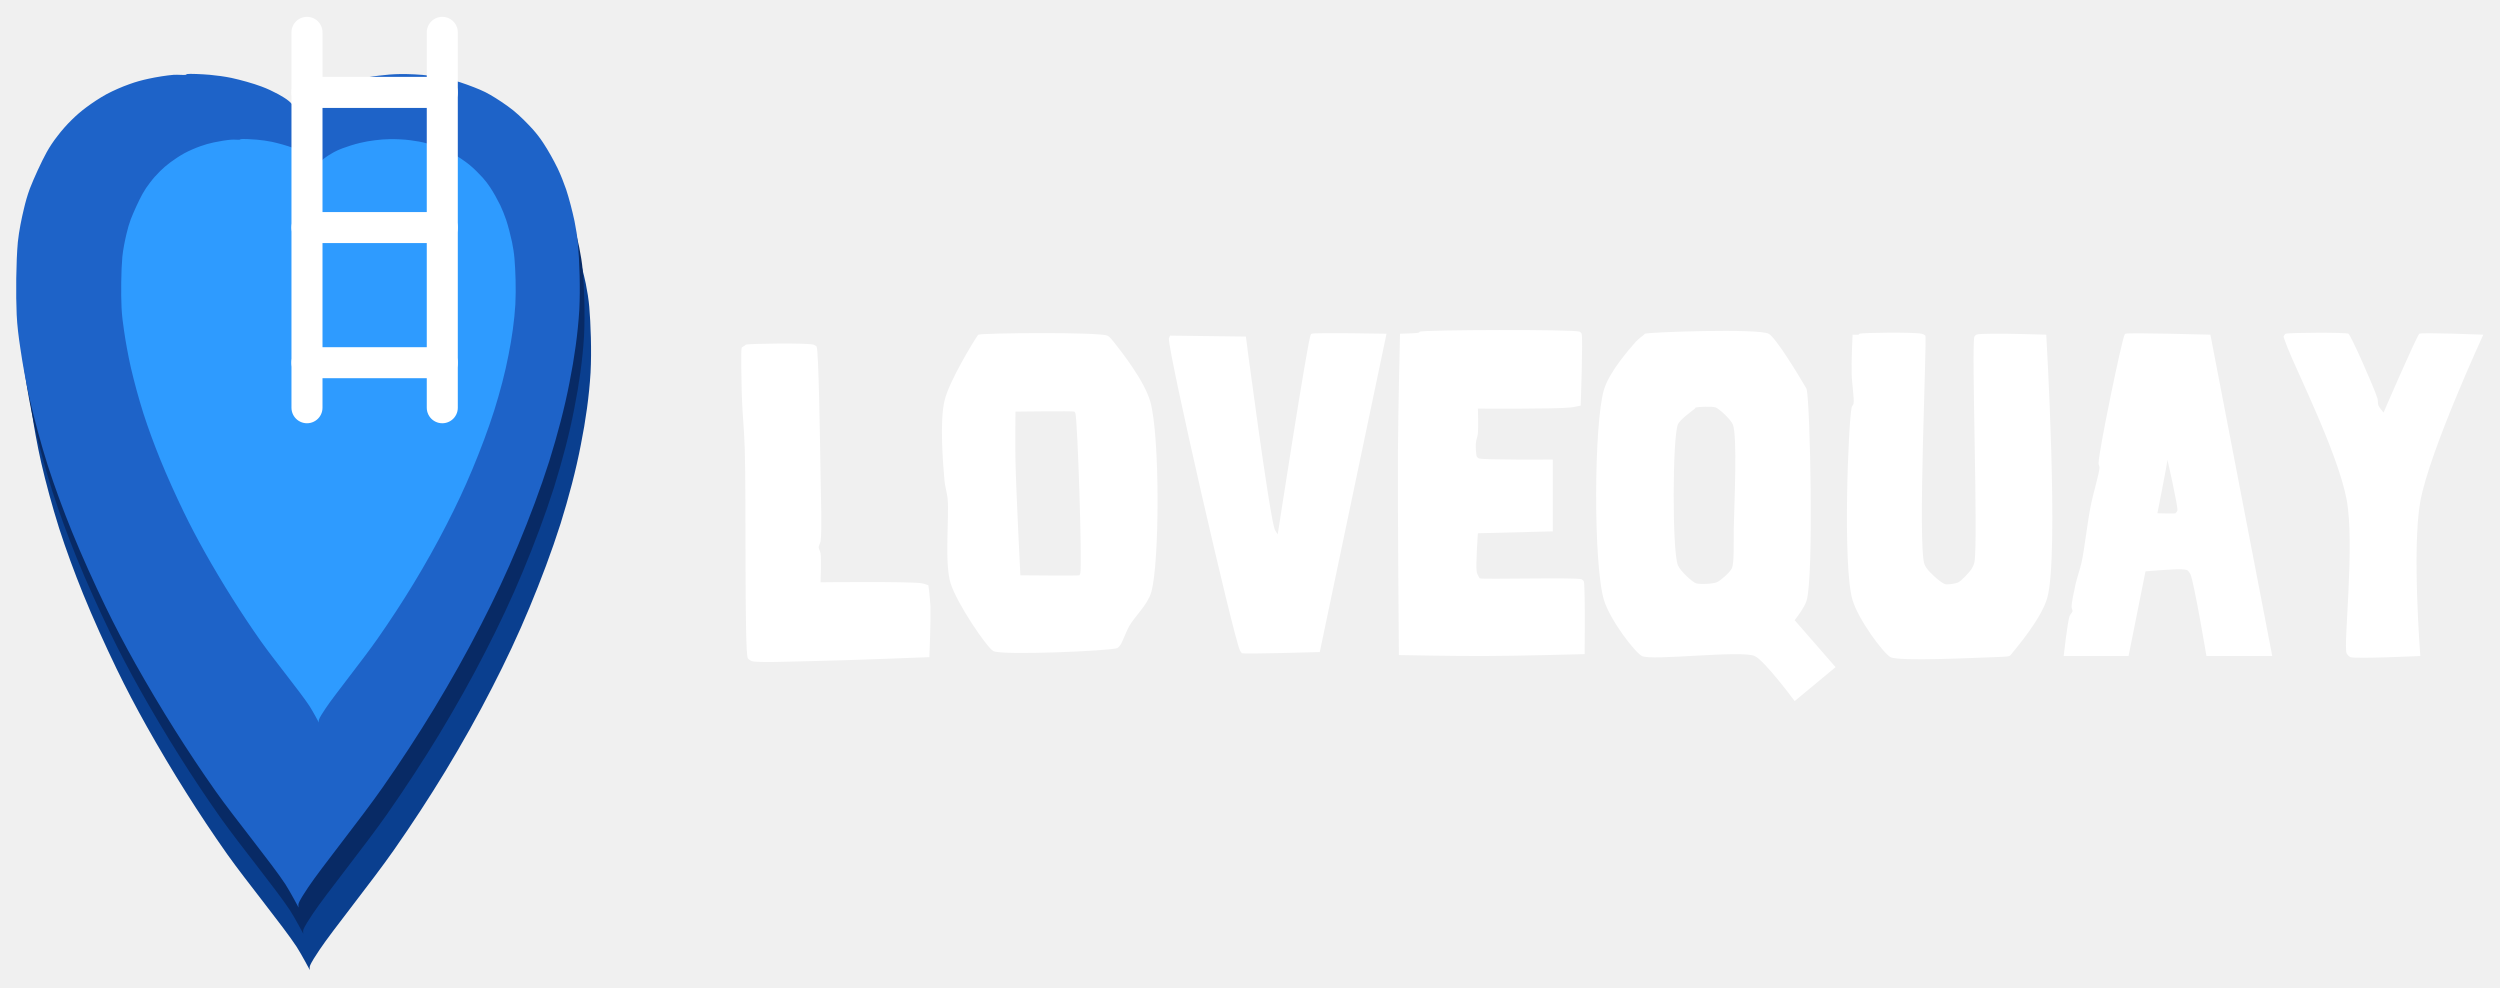
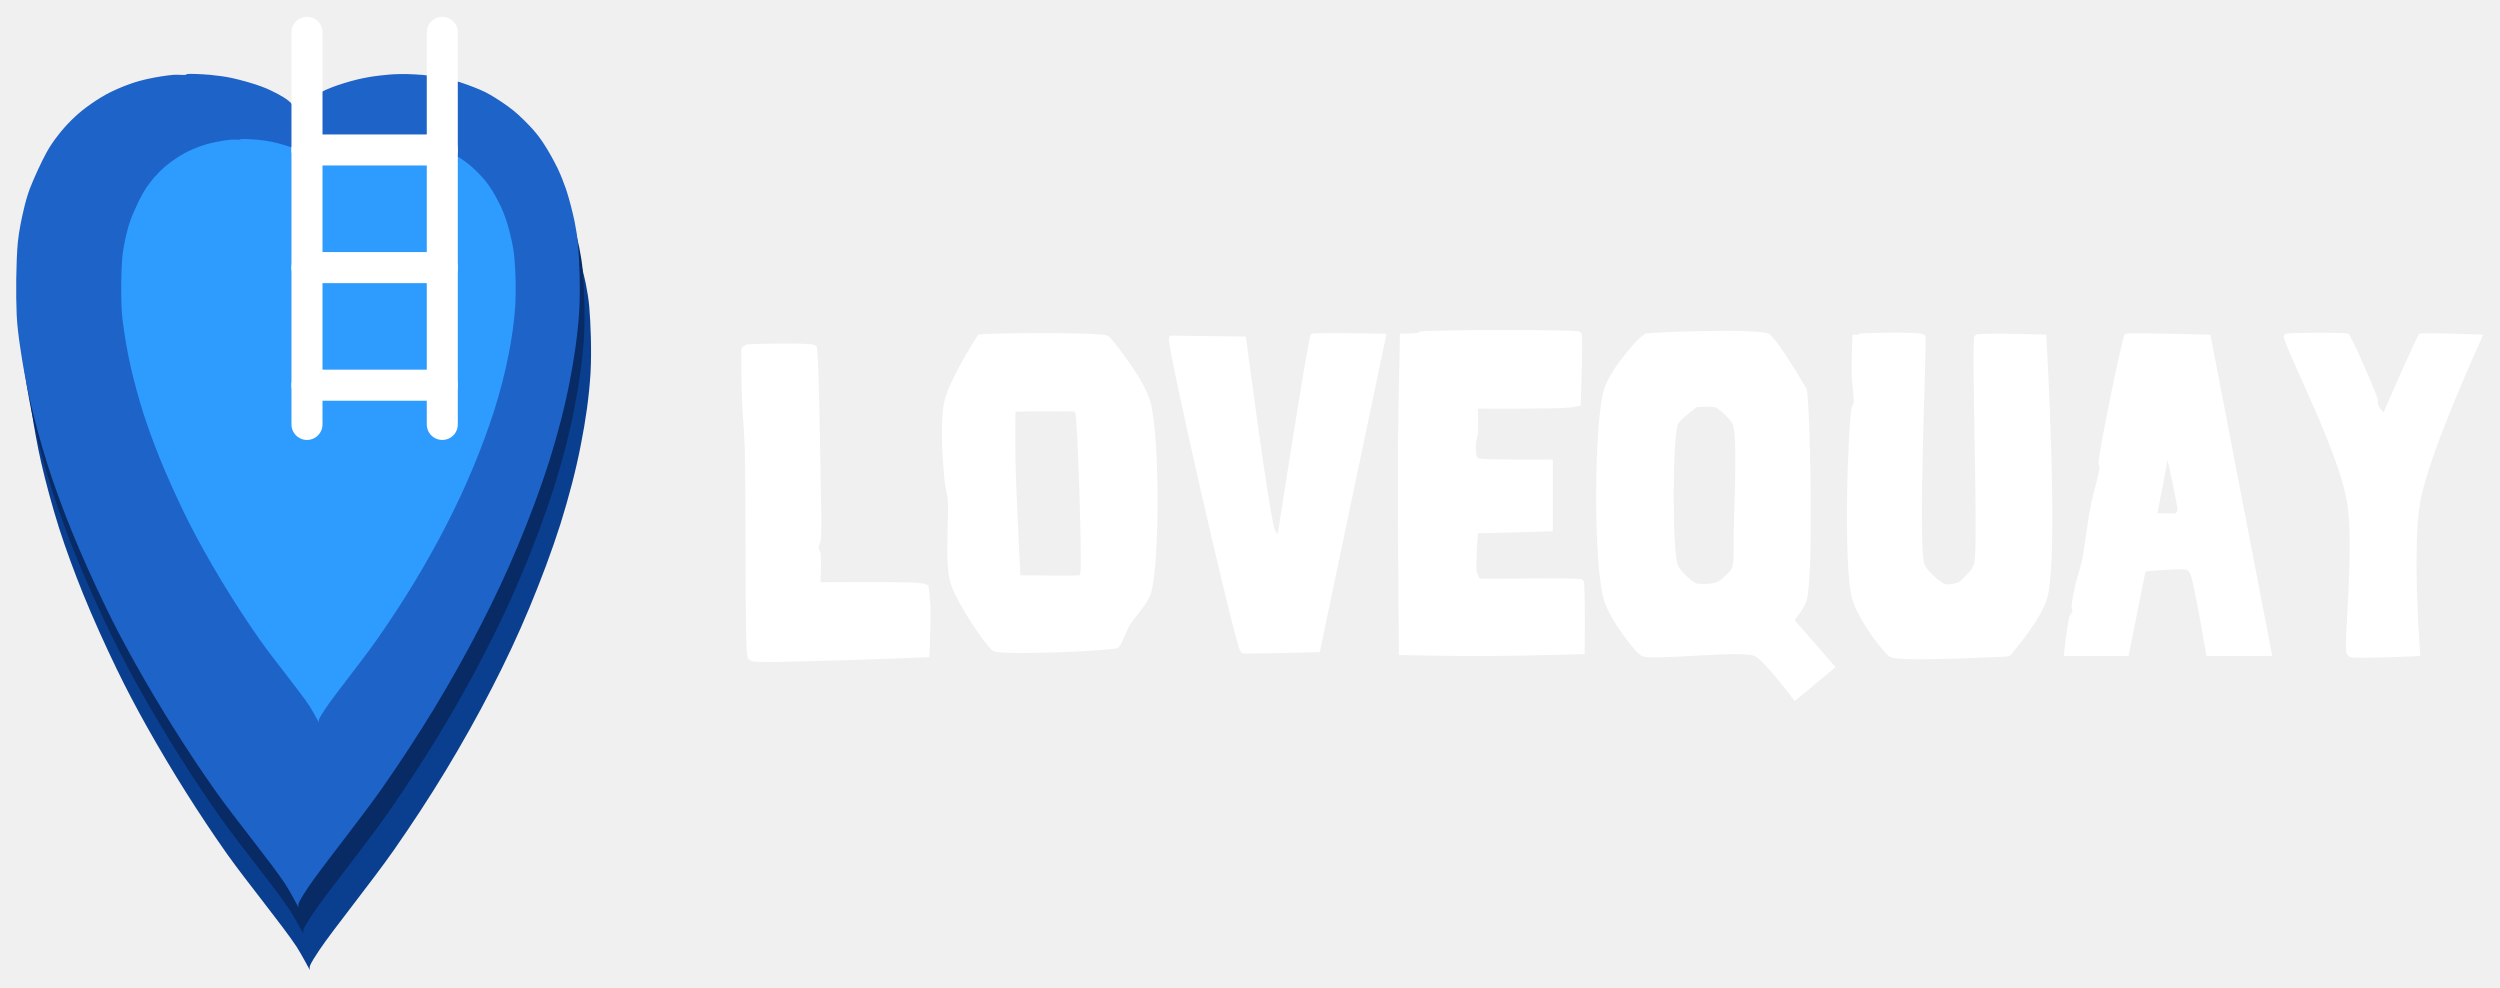
<svg xmlns="http://www.w3.org/2000/svg" viewBox="-20.0 -88.6 2996.9 1183.6" width="2997" height="1184" role="img" aria-label="LoveQuay Swim Pier">
  <g transform="translate(13.52,75.00) scale(1.54861,0.9991)">
    <path fill="#0A3F8F" fill-rule="evenodd" d="M131.8,0.0C133.5,-0.6 143.8,0.1 149.5,0.9C155.1,1.7 160.8,2.9 166.2,4.6C173.3,7.0 183.1,11.2 189.4,14.9C194.0,17.5 198.7,21.0 202.4,24.1C205.4,26.7 208.4,29.4 210.8,32.5C213.3,35.7 217.3,43.6 217.3,43.6C217.3,43.6 221.2,36.6 223.8,33.4C226.8,29.7 231.3,25.3 234.9,22.3C237.8,19.9 240.9,17.7 244.2,15.8C249.3,12.8 257.4,8.8 263.7,6.5C269.1,4.5 274.8,2.9 280.4,1.9C285.9,0.8 291.5,0.1 297.1,0.0C303.9,-0.1 312.5,0.5 319.4,1.9C325.8,3.1 332.0,4.9 338.0,7.4C344.7,10.2 353.2,15.2 358.4,18.6C361.4,20.5 364.1,22.7 366.8,25.1C371.7,29.5 379.1,37.0 384.4,43.6C389.8,50.4 395.2,59.0 399.3,65.9C402.4,71.3 405.2,76.9 407.6,82.6C411.3,91.2 415.7,103.5 418.8,113.3C421.3,121.5 423.4,129.9 425.3,138.3C427.7,149.6 430.2,164.7 431.8,176.4C433.0,185.7 434.0,195.0 434.5,204.3C435.6,223.8 436.4,256.9 435.5,283.2C434.4,311.3 431.7,340.9 428.0,369.5C424.2,400.4 418.6,432.9 412.3,464.3C405.5,497.5 397.0,532.4 388.1,565.5C379.5,597.6 369.8,629.5 359.3,661.1C348.4,694.2 335.9,728.6 323.1,761.4C310.6,793.3 297.3,824.8 283.2,856.1C266.2,893.8 235.5,952.8 225.6,975.9C222.9,982.2 219.0,991.3 218.2,995.4C217.9,996.9 218.2,1000.0 218.2,1000.0C218.2,1000.0 211.8,981.3 208.0,972.1C197.5,947.3 169.4,894.1 154.1,860.7C143.1,836.5 132.6,812.0 122.6,787.4C112.0,761.4 101.2,733.2 91.9,707.5C83.7,684.8 75.9,661.9 68.7,638.8C60.0,610.9 50.3,577.8 42.7,548.7C35.9,522.6 29.6,496.2 24.1,469.8C18.8,443.7 13.9,415.7 10.2,390.9C7.2,370.2 4.5,347.1 2.8,328.7C1.5,315.4 0.4,302.1 0.0,288.8C-0.7,265.4 -0.5,224.8 0.9,201.5C1.8,188.1 3.8,173.1 5.6,161.6C6.8,153.5 8.3,145.4 10.2,137.4C13.3,125.0 19.1,105.3 23.2,93.8C25.6,87.1 28.4,80.6 31.6,74.3C34.8,67.7 38.8,60.7 42.7,54.8C46.1,49.6 49.8,44.6 53.9,39.9C58.5,34.6 64.1,28.8 69.6,24.1C75.1,19.6 81.6,15.2 87.3,12.1C92.0,9.4 97.0,7.3 102.1,5.6C108.0,3.6 116.4,1.5 121.6,0.9C124.7,0.6 129.8,1.4 130.9,0.9C131.3,0.8 131.4,0.2 131.8,0.0Z" />
  </g>
  <g transform="translate(5.68,31.50) scale(1.54861,0.9991)">
    <path fill="#082A65" fill-rule="evenodd" d="M131.8,0.0C133.5,-0.6 143.8,0.1 149.5,0.9C155.1,1.7 160.8,2.9 166.2,4.6C173.3,7.0 183.1,11.2 189.4,14.9C194.0,17.5 198.7,21.0 202.4,24.1C205.4,26.7 208.4,29.4 210.8,32.5C213.3,35.7 217.3,43.6 217.3,43.6C217.3,43.6 221.2,36.6 223.8,33.4C226.8,29.7 231.3,25.3 234.9,22.3C237.8,19.9 240.9,17.7 244.2,15.8C249.3,12.8 257.4,8.8 263.7,6.5C269.1,4.5 274.8,2.9 280.4,1.9C285.9,0.8 291.5,0.1 297.1,0.0C303.9,-0.1 312.5,0.5 319.4,1.9C325.8,3.1 332.0,4.9 338.0,7.4C344.7,10.2 353.2,15.2 358.4,18.6C361.4,20.5 364.1,22.7 366.8,25.1C371.7,29.5 379.1,37.0 384.4,43.6C389.8,50.4 395.2,59.0 399.3,65.9C402.4,71.3 405.2,76.9 407.6,82.6C411.3,91.2 415.7,103.5 418.8,113.3C421.3,121.5 423.4,129.9 425.3,138.3C427.7,149.6 430.2,164.7 431.8,176.4C433.0,185.7 434.0,195.0 434.5,204.3C435.6,223.8 436.4,256.9 435.5,283.2C434.4,311.3 431.7,340.9 428.0,369.5C424.2,400.4 418.6,432.9 412.3,464.3C405.5,497.5 397.0,532.4 388.1,565.5C379.5,597.6 369.8,629.5 359.3,661.1C348.4,694.2 335.9,728.6 323.1,761.4C310.6,793.3 297.3,824.8 283.2,856.1C266.2,893.8 235.5,952.8 225.6,975.9C222.9,982.2 219.0,991.3 218.2,995.4C217.9,996.9 218.2,1000.0 218.2,1000.0C218.2,1000.0 211.8,981.3 208.0,972.1C197.5,947.3 169.4,894.1 154.1,860.7C143.1,836.5 132.6,812.0 122.6,787.4C112.0,761.4 101.2,733.2 91.9,707.5C83.7,684.8 75.9,661.9 68.7,638.8C60.0,610.9 50.3,577.8 42.7,548.7C35.9,522.6 29.6,496.2 24.1,469.8C18.8,443.7 13.9,415.7 10.2,390.9C7.2,370.2 4.5,347.1 2.8,328.7C1.5,315.4 0.4,302.1 0.0,288.8C-0.7,265.4 -0.5,224.8 0.9,201.5C1.8,188.1 3.8,173.1 5.6,161.6C6.8,153.5 8.3,145.4 10.2,137.4C13.3,125.0 19.1,105.3 23.2,93.8C25.6,87.1 28.4,80.6 31.6,74.3C34.8,67.7 38.8,60.7 42.7,54.8C46.1,49.6 49.8,44.6 53.9,39.9C58.5,34.6 64.1,28.8 69.6,24.1C75.1,19.6 81.6,15.2 87.3,12.1C92.0,9.4 97.0,7.3 102.1,5.6C108.0,3.6 116.4,1.5 121.6,0.9C124.7,0.6 129.8,1.4 130.9,0.9C131.3,0.8 131.4,0.2 131.8,0.0Z" />
  </g>
  <g transform="translate(0.00,0.00) scale(1.54861,0.9991)">
    <path fill="#1E63C8" fill-rule="evenodd" d="M131.8,0.0C133.5,-0.6 143.8,0.1 149.5,0.9C155.1,1.7 160.8,2.9 166.2,4.6C173.3,7.0 183.1,11.2 189.4,14.9C194.0,17.5 198.7,21.0 202.4,24.1C205.4,26.7 208.4,29.4 210.8,32.5C213.3,35.7 217.3,43.6 217.3,43.6C217.3,43.6 221.2,36.6 223.8,33.4C226.8,29.7 231.3,25.3 234.9,22.3C237.8,19.9 240.9,17.7 244.2,15.8C249.3,12.8 257.4,8.8 263.7,6.5C269.1,4.5 274.8,2.9 280.4,1.9C285.9,0.8 291.5,0.1 297.1,0.0C303.9,-0.1 312.5,0.5 319.4,1.9C325.8,3.1 332.0,4.9 338.0,7.4C344.7,10.2 353.2,15.2 358.4,18.6C361.4,20.5 364.1,22.7 366.8,25.1C371.7,29.5 379.1,37.0 384.4,43.6C389.8,50.4 395.2,59.0 399.3,65.9C402.4,71.3 405.2,76.9 407.6,82.6C411.3,91.2 415.7,103.5 418.8,113.3C421.3,121.5 423.4,129.9 425.3,138.3C427.7,149.6 430.2,164.7 431.8,176.4C433.0,185.7 434.0,195.0 434.5,204.3C435.6,223.8 436.4,256.9 435.5,283.2C434.4,311.3 431.7,340.9 428.0,369.5C424.2,400.4 418.6,432.9 412.3,464.3C405.5,497.5 397.0,532.4 388.1,565.5C379.5,597.6 369.8,629.5 359.3,661.1C348.4,694.2 335.9,728.6 323.1,761.4C310.6,793.3 297.3,824.8 283.2,856.1C266.2,893.8 235.5,952.8 225.6,975.9C222.9,982.2 219.0,991.3 218.2,995.4C217.9,996.9 218.2,1000.0 218.2,1000.0C218.2,1000.0 211.8,981.3 208.0,972.1C197.5,947.3 169.4,894.1 154.1,860.7C143.1,836.5 132.6,812.0 122.6,787.4C112.0,761.4 101.2,733.2 91.9,707.5C83.7,684.8 75.9,661.9 68.7,638.8C60.0,610.9 50.3,577.8 42.7,548.7C35.9,522.6 29.6,496.2 24.1,469.8C18.8,443.7 13.9,415.7 10.2,390.9C7.2,370.2 4.5,347.1 2.8,328.7C1.5,315.4 0.4,302.1 0.0,288.8C-0.7,265.4 -0.5,224.8 0.9,201.5C1.8,188.1 3.8,173.1 5.6,161.6C6.8,153.5 8.3,145.4 10.2,137.4C13.3,125.0 19.1,105.3 23.2,93.8C25.6,87.1 28.4,80.6 31.6,74.3C34.8,67.7 38.8,60.7 42.7,54.8C46.1,49.6 49.8,44.6 53.9,39.9C58.5,34.6 64.1,28.8 69.6,24.1C75.1,19.6 81.6,15.2 87.3,12.1C92.0,9.4 97.0,7.3 102.1,5.6C108.0,3.6 116.4,1.5 121.6,0.9C124.7,0.6 129.8,1.4 130.9,0.9C131.3,0.8 131.4,0.2 131.8,0.0Z" />
  </g>
  <g transform="translate(125.70,78.00) scale(1.08402,0.69937)">
    <path fill="#2E9BFF" fill-rule="evenodd" d="M131.8,0.0C133.5,-0.6 143.8,0.1 149.5,0.9C155.1,1.7 160.8,2.9 166.2,4.6C173.3,7.0 183.1,11.2 189.4,14.9C194.0,17.5 198.7,21.0 202.4,24.1C205.4,26.7 208.4,29.4 210.8,32.5C213.3,35.7 217.3,43.6 217.3,43.6C217.3,43.6 221.2,36.6 223.8,33.4C226.8,29.7 231.3,25.3 234.9,22.3C237.8,19.9 240.9,17.7 244.2,15.8C249.3,12.8 257.4,8.8 263.7,6.5C269.1,4.5 274.8,2.9 280.4,1.9C285.9,0.8 291.5,0.1 297.1,0.0C303.9,-0.1 312.5,0.5 319.4,1.9C325.8,3.1 332.0,4.9 338.0,7.4C344.7,10.2 353.2,15.2 358.4,18.6C361.4,20.5 364.1,22.7 366.8,25.1C371.7,29.5 379.1,37.0 384.4,43.6C389.8,50.4 395.2,59.0 399.3,65.9C402.4,71.3 405.2,76.9 407.6,82.6C411.3,91.2 415.7,103.5 418.8,113.3C421.3,121.5 423.4,129.9 425.3,138.3C427.7,149.6 430.2,164.7 431.8,176.4C433.0,185.7 434.0,195.0 434.5,204.3C435.6,223.8 436.4,256.9 435.5,283.2C434.4,311.3 431.7,340.9 428.0,369.5C424.2,400.4 418.6,432.9 412.3,464.3C405.5,497.5 397.0,532.4 388.1,565.5C379.5,597.6 369.8,629.5 359.3,661.1C348.4,694.2 335.9,728.6 323.1,761.4C310.6,793.3 297.3,824.8 283.2,856.1C266.2,893.8 235.5,952.8 225.6,975.9C222.9,982.2 219.0,991.3 218.2,995.4C217.9,996.9 218.2,1000.0 218.2,1000.0C218.2,1000.0 211.8,981.3 208.0,972.1C197.5,947.3 169.4,894.1 154.1,860.7C143.1,836.5 132.6,812.0 122.6,787.4C112.0,761.4 101.2,733.2 91.9,707.5C83.7,684.8 75.9,661.9 68.7,638.8C60.0,610.9 50.3,577.8 42.7,548.7C35.9,522.6 29.6,496.2 24.1,469.8C18.8,443.7 13.9,415.7 10.2,390.9C7.2,370.2 4.5,347.1 2.8,328.7C1.5,315.4 0.4,302.1 0.0,288.8C-0.7,265.4 -0.5,224.8 0.9,201.5C1.8,188.1 3.8,173.1 5.6,161.6C6.8,153.5 8.3,145.4 10.2,137.4C13.3,125.0 19.1,105.3 23.2,93.8C25.6,87.1 28.4,80.6 31.6,74.3C34.8,67.7 38.8,60.7 42.7,54.8C46.1,49.6 49.8,44.6 53.9,39.9C58.5,34.6 64.1,28.8 69.6,24.1C75.1,19.6 81.6,15.2 87.3,12.1C92.0,9.4 97.0,7.3 102.1,5.6C108.0,3.6 116.4,1.5 121.6,0.9C124.7,0.6 129.8,1.4 130.9,0.9C131.3,0.8 131.4,0.2 131.8,0.0Z" />
  </g>
  <g fill="none" stroke="#FFFFFF" stroke-width="37.2" stroke-linecap="round">
-     <path d="M348.0,-50.0 V400.0" />
-     <path d="M510.2,-50.0 V400.0" />
-     <path d="M348.0,22.0 H510.2" />
-     <path d="M348.0,184.0 H510.2" />
-     <path d="M348.0,346.0 H510.2" />
+     <path d="M348.0,-50.0 V420.0" />
+     <path d="M510.2,-50.0 V420.0" />
+     <path d="M348.0,91.0 H510.2" />
+     <path d="M348.0,232.0 H510.2" />
+     <path d="M348.0,373.0 H510.2" />
  </g>
  <g fill="#FFFFFF" fill-rule="evenodd">
    <g transform="translate(868.55,697.62) scale(2.26057) translate(0.27,-172.00)">
      <path d="M2.1,6.9C3.6,6.3 35.0,5.9 38.1,6.9C38.7,7.1 39.5,7.6 39.7,7.9C40.8,9.9 41.5,56.7 41.8,75.7C42.0,87.5 42.6,106.2 41.8,111.2C41.6,112.3 40.8,113.6 40.8,114.3C40.8,115.1 41.6,116.4 41.8,117.5C42.3,120.5 41.8,132.9 41.8,132.9C41.8,132.9 88.3,132.4 95.3,133.4C96.6,133.6 98.9,134.4 99.0,134.5C99.1,134.6 99.9,142.2 100.1,146.1C100.3,153.1 99.5,172.6 99.5,172.6C99.5,172.6 54.4,174.4 37.1,174.7C26.5,174.9 8.3,175.7 5.3,174.7C4.5,174.4 3.4,173.6 3.2,173.1C1.4,169.6 2.4,87.1 1.6,61.9C1.3,52.0 0.2,41.6 0.0,32.3C-0.2,24.4 -0.5,9.4 0.0,8.5C0.1,8.2 1.2,7.7 1.6,7.4C1.8,7.3 1.9,7.0 2.1,6.9Z" />
    </g>
    <g transform="translate(1109.14,697.62) scale(2.26057) translate(-123.00,-172.00)">
      <path d="M142.4,1.6C144.5,0.7 205.8,0.1 210.7,2.1C212.1,2.7 213.3,4.5 214.4,5.8C218.3,10.8 230.3,25.9 233.5,37.1C238.7,55.6 238.4,123.2 234.0,138.2C232.0,145.0 225.2,151.0 222.3,156.2C220.5,159.4 218.8,164.5 217.6,166.2C217.1,166.8 216.6,167.5 216.0,167.8C212.5,169.3 154.8,171.8 150.3,169.4C146.8,167.5 130.9,144.1 127.6,133.4C124.2,122.5 127.0,97.5 126.0,88.4C125.7,85.4 124.7,82.4 124.4,79.4C123.6,70.6 121.7,47.6 124.4,36.5C126.9,26.0 140.2,4.5 141.9,2.1C142.0,1.9 142.2,1.7 142.4,1.6ZM162.0,42.4C162.0,42.4 192.7,42.0 193.2,42.4C193.3,42.4 193.7,43.0 193.8,43.4C195.0,48.3 197.4,123.4 196.4,128.1C196.3,128.5 196.0,129.1 195.9,129.2C195.4,129.5 164.6,129.2 164.6,129.2C164.6,129.2 162.3,84.2 162.0,68.3C161.8,59.8 162.0,45.0 162.0,42.9C162.0,42.7 162.0,42.4 162.0,42.4Z" />
    </g>
    <g transform="translate(1381.24,697.62) scale(2.26057) translate(-254.60,-172.00)">
      <path d="M330.3,1.1C331.9,0.4 370.0,1.1 370.0,1.1C370.0,1.1 334.6,169.9 334.6,169.9C334.6,169.9 294.6,171.1 293.3,170.5C293.0,170.3 292.5,169.5 292.2,168.9C288.4,160.0 254.3,11.5 254.6,3.7C254.7,3.1 255.2,2.1 255.2,2.1C255.2,2.1 295.4,2.6 295.4,2.6C295.4,2.6 307.7,96.5 310.7,104.8C311.1,105.8 312.3,107.5 312.3,107.5C312.3,107.5 328.1,5.0 329.8,1.6C329.9,1.4 330.1,1.1 330.3,1.1Z" />
    </g>
    <g transform="translate(1655.72,697.62) scale(2.26057) translate(-392.76,-172.00)">
      <path d="M404.4,0.0C406.8,-1.0 485.9,-1.3 489.1,0.0C489.6,0.2 490.0,0.7 490.2,1.1C491.0,3.1 489.7,39.2 489.7,39.2C489.7,39.2 486.2,40.0 484.4,40.2C476.5,41.1 435.2,40.8 435.2,40.8C435.2,40.8 435.5,50.7 435.2,54.0C435.0,55.8 434.2,57.5 434.1,59.3C434.0,61.3 434.2,65.4 434.6,66.2C434.8,66.6 435.3,67.1 435.7,67.2C437.8,68.1 474.9,67.8 474.9,67.8C474.9,67.8 474.9,105.9 474.9,105.9C474.9,105.9 435.2,106.9 435.2,106.9C435.2,106.9 433.9,124.4 434.6,127.6C434.9,128.7 435.9,130.6 436.2,130.8C437.3,131.5 487.6,130.2 490.2,131.3C490.6,131.5 491.1,132.0 491.3,132.3C491.7,133.3 491.7,138.0 491.8,140.8C492.0,147.8 491.8,171.0 491.8,171.0C491.8,171.0 455.8,172.0 438.9,172.0C423.7,172.1 393.3,171.5 393.3,171.5C393.3,171.5 392.6,94.1 392.8,63.0C392.9,42.3 393.9,1.1 393.9,1.1C393.9,1.1 403.1,0.9 403.9,0.5C404.1,0.4 404.2,0.1 404.4,0.0Z" />
    </g>
    <g transform="translate(1893.41,697.62) scale(2.26057) translate(-514.64,-172.00)">
      <path d="M540.5,1.1C542.6,0.2 600.8,-1.8 606.1,1.1C610.0,3.1 622.9,24.6 625.2,28.6C625.6,29.3 626.1,29.9 626.3,30.7C628.1,38.3 630.1,128.7 626.3,142.4C625.2,146.4 619.9,153.0 619.9,153.0C619.9,153.0 641.6,177.9 641.6,177.9C641.6,177.9 619.9,195.9 619.9,195.9C619.9,195.9 604.0,174.4 598.7,172.0C591.5,168.8 543.9,174.7 538.9,172.0C535.1,170.0 522.0,152.9 518.8,142.4C513.1,123.9 513.4,48.4 518.8,30.7C521.6,21.4 531.9,9.6 535.7,5.3C537.0,3.9 539.2,2.3 540.0,1.6C540.2,1.4 540.3,1.2 540.5,1.1ZM567.5,40.2C568.2,39.9 576.3,39.5 578.1,40.2C580.1,41.1 585.9,46.4 587.1,49.2C589.6,55.2 587.9,90.8 587.6,104.8C587.5,111.7 587.9,122.6 586.6,125.5C585.6,127.6 580.7,132.0 578.6,132.9C576.5,133.8 569.2,134.1 567.5,133.4C565.6,132.7 559.3,127.0 558.0,123.9C554.9,116.6 555.1,55.8 558.0,49.2C559.1,46.5 565.8,41.9 567.0,40.8C567.1,40.6 567.3,40.3 567.5,40.2Z" />
    </g>
    <g transform="translate(2194.03,697.62) scale(2.26057) translate(-649.20,-172.00)">
      <path d="M655.9,1.1C657.3,0.5 685.0,0.2 688.7,1.1C689.5,1.2 690.7,1.9 690.8,2.1C691.7,3.5 686.6,113.2 690.3,123.3C691.4,126.2 694.7,129.0 696.7,130.8C698.1,132.0 700.3,133.7 701.4,133.9C702.7,134.2 706.8,133.7 708.3,132.9C710.1,132.0 713.9,127.8 715.2,126.0C715.9,124.9 716.5,123.6 716.8,122.3C718.9,111.8 715.1,6.6 716.8,2.6C717.0,2.2 717.5,1.8 717.8,1.6C718.7,1.2 723.1,1.1 725.8,1.1C732.4,0.9 754.9,1.6 754.9,1.6C754.9,1.6 761.8,119.3 755.4,141.3C752.2,152.4 738.8,168.0 736.4,171.0C736.1,171.4 735.7,171.9 735.3,172.0C734.4,172.4 730.0,172.5 727.4,172.6C717.3,172.9 676.9,175.0 672.3,172.6C668.6,170.6 655.4,153.0 652.2,142.4C646.8,124.7 650.0,47.4 651.7,40.2C651.8,39.5 652.6,38.9 652.7,38.1C653.2,35.9 651.8,27.5 651.7,22.2C651.5,15.8 652.2,1.6 652.2,1.6C652.2,1.6 655.0,1.7 655.4,1.6C655.5,1.5 655.7,1.1 655.9,1.1Z" />
    </g>
    <g transform="translate(2453.86,697.62) scale(2.26057) translate(-781.40,-172.00)">
      <path d="M814.2,1.1C815.8,0.4 859.2,1.6 859.2,1.6C859.2,1.6 892.0,172.0 892.0,172.0C892.0,172.0 857.1,172.0 857.1,172.0C857.1,172.0 850.6,133.1 848.6,128.6C848.2,127.8 847.4,126.8 847.0,126.5C846.5,126.2 844.9,126.1 843.8,126.0C840.3,125.8 824.8,127.1 824.8,127.1C824.8,127.1 815.8,172.0 815.8,172.0C815.8,172.0 781.4,172.0 781.4,172.0C781.4,172.0 783.4,154.1 784.5,150.9C784.9,149.9 786.1,148.7 786.1,148.2C786.2,147.8 785.6,146.8 785.6,146.1C785.5,144.0 786.8,137.9 787.7,133.9C788.6,130.0 790.0,126.2 790.9,122.3C792.5,114.8 793.9,101.6 795.7,92.6C797.0,85.7 800.4,74.8 800.4,72.0C800.4,71.3 799.9,70.6 799.9,69.9C799.8,64.0 812.2,4.4 813.7,1.6C813.8,1.4 814.0,1.1 814.2,1.1ZM836.4,67.8C836.4,67.8 842.1,92.7 841.7,94.8C841.6,95.3 840.9,96.2 840.7,96.3C840.1,96.6 831.1,96.3 831.1,96.3C831.1,96.3 836.2,70.5 836.4,68.3C836.4,68.1 836.4,67.8 836.4,67.8Z" />
    </g>
    <g transform="translate(2717.49,697.62) scale(2.26057) translate(-894.10,-172.00)">
      <path d="M895.2,1.1C896.6,0.5 927.4,0.3 928.5,1.1C929.8,1.9 942.3,30.1 943.9,35.5C944.2,36.7 944.0,38.2 944.4,39.2C944.9,40.3 947.1,42.9 947.1,42.9C947.1,42.9 964.8,1.9 966.1,1.1C967.3,0.3 1000.0,1.6 1000.0,1.6C1000.0,1.6 971.5,63.3 966.6,90.0C962.1,114.8 966.6,172.0 966.6,172.0C966.6,172.0 932.2,173.6 929.6,172.6C928.8,172.3 927.8,171.3 927.5,170.5C925.7,166.2 932.0,113.0 927.5,88.9C922.8,64.2 900.5,19.8 896.2,8.5C895.5,6.5 894.1,3.3 894.1,2.6C894.1,2.4 894.5,1.8 894.7,1.6C894.8,1.4 895.0,1.1 895.2,1.1Z" />
    </g>
  </g>
</svg>
